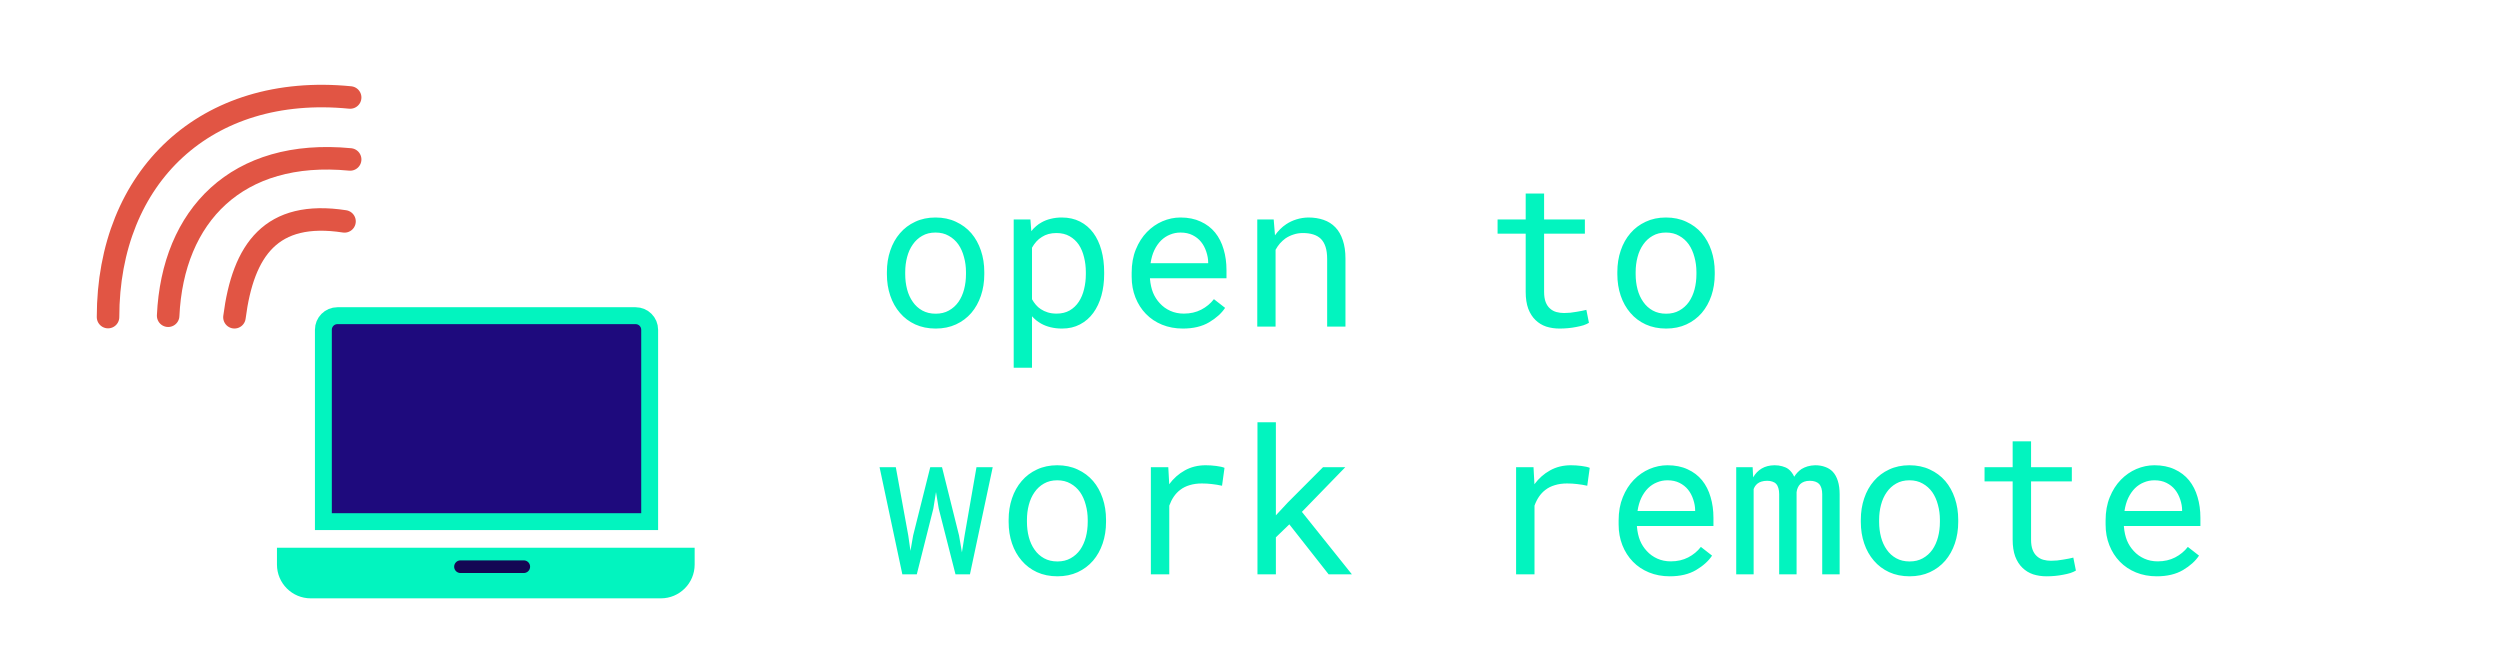
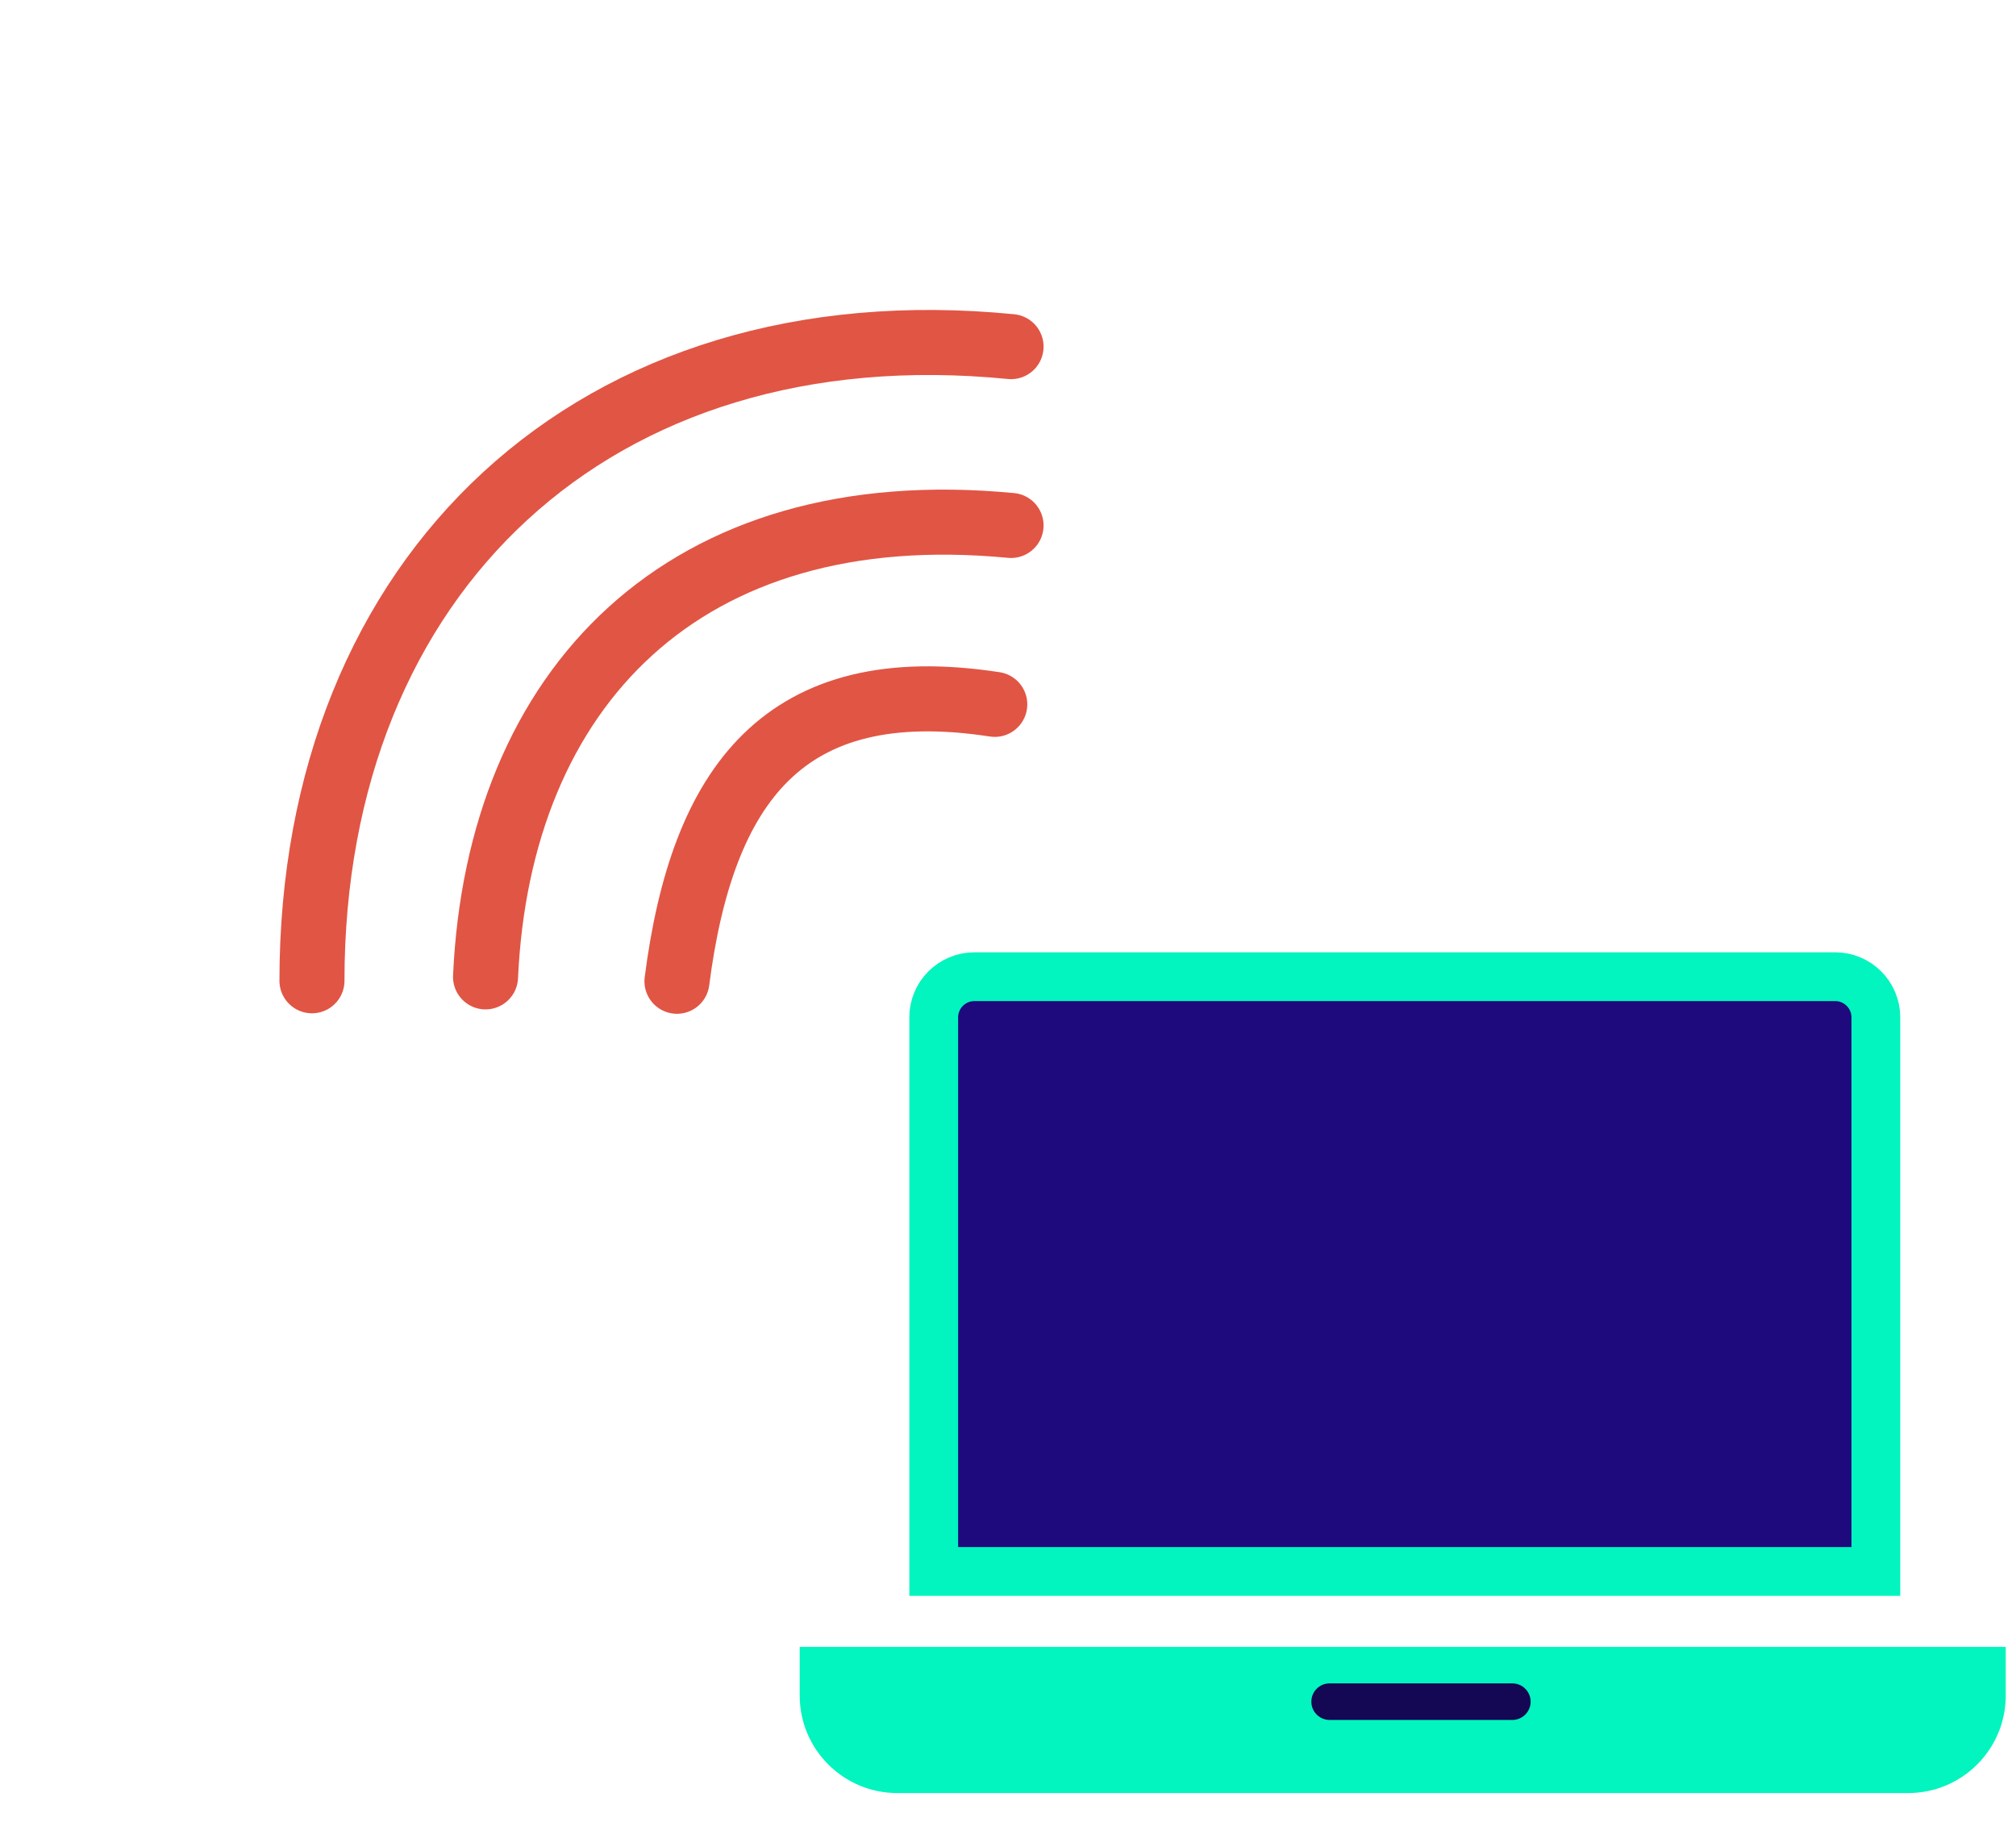
- <svg xmlns="http://www.w3.org/2000/svg" width="222" height="58" viewBox="0 0 222 58" fill="none">
-   <path d="M78.757 24.157C78.757 23.472 78.856 22.836 79.056 22.25C79.255 21.658 79.542 21.145 79.917 20.712C80.286 20.278 80.737 19.939 81.27 19.692C81.804 19.44 82.404 19.314 83.072 19.314C83.746 19.314 84.35 19.44 84.883 19.692C85.422 19.939 85.879 20.278 86.254 20.712C86.623 21.145 86.907 21.658 87.106 22.25C87.306 22.836 87.405 23.472 87.405 24.157V24.351C87.405 25.036 87.306 25.672 87.106 26.258C86.907 26.844 86.623 27.354 86.254 27.787C85.879 28.221 85.425 28.561 84.892 28.807C84.358 29.053 83.758 29.176 83.09 29.176C82.416 29.176 81.81 29.053 81.27 28.807C80.737 28.561 80.286 28.221 79.917 27.787C79.542 27.354 79.255 26.844 79.056 26.258C78.856 25.672 78.757 25.036 78.757 24.351V24.157ZM80.383 24.351C80.383 24.819 80.439 25.268 80.55 25.695C80.661 26.117 80.831 26.489 81.06 26.811C81.282 27.134 81.564 27.389 81.903 27.576C82.243 27.764 82.639 27.857 83.09 27.857C83.535 27.857 83.925 27.764 84.259 27.576C84.599 27.389 84.883 27.134 85.111 26.811C85.334 26.489 85.501 26.117 85.612 25.695C85.724 25.268 85.779 24.819 85.779 24.351V24.157C85.779 23.694 85.721 23.252 85.603 22.83C85.492 22.402 85.325 22.027 85.103 21.705C84.874 21.383 84.59 21.128 84.25 20.94C83.916 20.747 83.523 20.65 83.072 20.65C82.621 20.65 82.228 20.747 81.894 20.94C81.561 21.128 81.282 21.383 81.06 21.705C80.831 22.027 80.661 22.402 80.55 22.83C80.439 23.252 80.383 23.694 80.383 24.157V24.351ZM90.016 32.656V19.49H91.501L91.58 20.527C91.709 20.363 91.85 20.217 92.002 20.088C92.154 19.953 92.318 19.839 92.494 19.745C92.74 19.605 93.013 19.499 93.311 19.429C93.616 19.352 93.941 19.314 94.287 19.314C94.897 19.314 95.436 19.435 95.904 19.675C96.373 19.915 96.766 20.249 97.082 20.677C97.398 21.105 97.639 21.617 97.803 22.215C97.967 22.807 98.049 23.457 98.049 24.166V24.351C98.049 25.03 97.967 25.666 97.803 26.258C97.639 26.844 97.398 27.354 97.082 27.787C96.766 28.221 96.373 28.561 95.904 28.807C95.441 29.053 94.911 29.176 94.314 29.176C93.95 29.176 93.61 29.138 93.294 29.061C92.983 28.985 92.702 28.877 92.45 28.736C92.298 28.648 92.154 28.552 92.019 28.446C91.885 28.335 91.759 28.215 91.642 28.086V32.656H90.016ZM96.423 24.166C96.423 23.703 96.37 23.264 96.265 22.848C96.165 22.426 96.01 22.054 95.799 21.731C95.582 21.415 95.31 21.163 94.981 20.976C94.653 20.788 94.261 20.694 93.804 20.694C93.552 20.694 93.317 20.724 93.101 20.782C92.89 20.841 92.699 20.926 92.529 21.037C92.342 21.148 92.175 21.286 92.028 21.45C91.882 21.614 91.753 21.796 91.642 21.995V26.574C91.741 26.75 91.856 26.914 91.984 27.066C92.113 27.219 92.26 27.348 92.424 27.453C92.611 27.576 92.819 27.673 93.048 27.743C93.282 27.814 93.54 27.849 93.821 27.849C94.272 27.849 94.662 27.755 94.99 27.567C95.318 27.374 95.588 27.116 95.799 26.794C96.01 26.472 96.165 26.1 96.265 25.678C96.37 25.256 96.423 24.814 96.423 24.351V24.166ZM105.036 29.176C104.368 29.176 103.753 29.061 103.19 28.833C102.634 28.605 102.156 28.285 101.758 27.875C101.359 27.465 101.049 26.979 100.826 26.416C100.604 25.854 100.492 25.241 100.492 24.579V24.21C100.492 23.442 100.615 22.757 100.861 22.153C101.107 21.544 101.436 21.028 101.846 20.606C102.25 20.19 102.71 19.871 103.226 19.648C103.747 19.426 104.28 19.314 104.825 19.314C105.511 19.314 106.108 19.435 106.618 19.675C107.134 19.909 107.562 20.234 107.901 20.65C108.241 21.072 108.493 21.567 108.657 22.136C108.827 22.704 108.912 23.319 108.912 23.981V24.711H102.118V24.773C102.159 25.235 102.25 25.643 102.391 25.994C102.537 26.346 102.736 26.656 102.988 26.926C103.246 27.213 103.557 27.439 103.92 27.602C104.283 27.767 104.685 27.849 105.124 27.849C105.704 27.849 106.22 27.731 106.671 27.497C107.122 27.263 107.497 26.952 107.796 26.565L108.789 27.339C108.473 27.819 107.998 28.247 107.365 28.622C106.738 28.991 105.962 29.176 105.036 29.176ZM104.825 20.65C104.497 20.65 104.187 20.712 103.894 20.835C103.601 20.952 103.337 21.125 103.103 21.354C102.868 21.588 102.669 21.875 102.505 22.215C102.347 22.549 102.235 22.936 102.171 23.375H107.286V23.296C107.286 23.003 107.23 22.689 107.119 22.355C107.008 22.016 106.853 21.723 106.653 21.477C106.454 21.23 106.202 21.031 105.897 20.879C105.599 20.727 105.241 20.65 104.825 20.65ZM111.646 29V19.49H113.104L113.219 20.896C113.359 20.697 113.512 20.516 113.676 20.352C113.846 20.182 114.024 20.035 114.212 19.912C114.493 19.725 114.798 19.581 115.126 19.481C115.46 19.376 115.812 19.32 116.181 19.314C116.679 19.314 117.13 19.385 117.534 19.525C117.944 19.666 118.293 19.886 118.58 20.185C118.867 20.483 119.087 20.864 119.239 21.327C119.397 21.784 119.477 22.329 119.477 22.962V29H117.851V22.997C117.851 22.575 117.804 22.218 117.71 21.925C117.616 21.632 117.479 21.395 117.297 21.213C117.109 21.031 116.881 20.899 116.611 20.817C116.348 20.735 116.043 20.694 115.697 20.694C115.398 20.694 115.12 20.738 114.862 20.826C114.604 20.908 114.367 21.023 114.15 21.169C113.975 21.298 113.811 21.447 113.658 21.617C113.512 21.787 113.383 21.975 113.271 22.18V29H111.646ZM137.116 17.188V19.49H140.737V20.747H137.116V25.915C137.116 26.284 137.163 26.589 137.257 26.829C137.351 27.069 137.479 27.26 137.644 27.4C137.808 27.547 137.995 27.649 138.206 27.708C138.423 27.767 138.651 27.796 138.892 27.796C139.067 27.796 139.249 27.787 139.437 27.77C139.624 27.746 139.809 27.72 139.99 27.69C140.166 27.661 140.33 27.632 140.482 27.602C140.641 27.567 140.77 27.538 140.869 27.515L141.098 28.666C140.963 28.748 140.799 28.821 140.605 28.886C140.412 28.944 140.201 28.994 139.973 29.035C139.744 29.082 139.501 29.117 139.243 29.141C138.991 29.164 138.739 29.176 138.487 29.176C138.065 29.176 137.67 29.117 137.301 29C136.938 28.877 136.621 28.684 136.352 28.42C136.082 28.162 135.868 27.828 135.71 27.418C135.558 27.002 135.481 26.501 135.481 25.915V20.747H132.985V19.49H135.481V17.188H137.116ZM143.62 24.157C143.62 23.472 143.72 22.836 143.919 22.25C144.118 21.658 144.405 21.145 144.78 20.712C145.149 20.278 145.601 19.939 146.134 19.692C146.667 19.44 147.268 19.314 147.936 19.314C148.609 19.314 149.213 19.44 149.746 19.692C150.285 19.939 150.742 20.278 151.117 20.712C151.486 21.145 151.771 21.658 151.97 22.25C152.169 22.836 152.269 23.472 152.269 24.157V24.351C152.269 25.036 152.169 25.672 151.97 26.258C151.771 26.844 151.486 27.354 151.117 27.787C150.742 28.221 150.288 28.561 149.755 28.807C149.222 29.053 148.621 29.176 147.953 29.176C147.279 29.176 146.673 29.053 146.134 28.807C145.601 28.561 145.149 28.221 144.78 27.787C144.405 27.354 144.118 26.844 143.919 26.258C143.72 25.672 143.62 25.036 143.62 24.351V24.157ZM145.246 24.351C145.246 24.819 145.302 25.268 145.413 25.695C145.524 26.117 145.694 26.489 145.923 26.811C146.146 27.134 146.427 27.389 146.767 27.576C147.106 27.764 147.502 27.857 147.953 27.857C148.398 27.857 148.788 27.764 149.122 27.576C149.462 27.389 149.746 27.134 149.975 26.811C150.197 26.489 150.364 26.117 150.476 25.695C150.587 25.268 150.643 24.819 150.643 24.351V24.157C150.643 23.694 150.584 23.252 150.467 22.83C150.355 22.402 150.188 22.027 149.966 21.705C149.737 21.383 149.453 21.128 149.113 20.94C148.779 20.747 148.387 20.65 147.936 20.65C147.484 20.65 147.092 20.747 146.758 20.94C146.424 21.128 146.146 21.383 145.923 21.705C145.694 22.027 145.524 22.402 145.413 22.83C145.302 23.252 145.246 23.694 145.246 24.157V24.351ZM80.128 51L78.106 41.49H79.548L80.655 47.555L80.849 48.917L81.086 47.555L82.606 41.49H83.652L85.164 47.555L85.419 49.049L85.656 47.555L86.711 41.49H88.152L86.131 51H84.848L83.362 45.173L83.116 43.696L82.879 45.173L81.411 51H80.128ZM89.567 46.157C89.567 45.472 89.667 44.836 89.866 44.25C90.065 43.658 90.353 43.145 90.728 42.712C91.097 42.278 91.548 41.938 92.081 41.692C92.614 41.44 93.215 41.315 93.883 41.315C94.557 41.315 95.16 41.44 95.693 41.692C96.232 41.938 96.689 42.278 97.064 42.712C97.434 43.145 97.718 43.658 97.917 44.25C98.116 44.836 98.216 45.472 98.216 46.157V46.351C98.216 47.036 98.116 47.672 97.917 48.258C97.718 48.844 97.434 49.353 97.064 49.787C96.689 50.221 96.235 50.56 95.702 50.807C95.169 51.053 94.568 51.176 93.9 51.176C93.227 51.176 92.62 51.053 92.081 50.807C91.548 50.56 91.097 50.221 90.728 49.787C90.353 49.353 90.065 48.844 89.866 48.258C89.667 47.672 89.567 47.036 89.567 46.351V46.157ZM91.193 46.351C91.193 46.819 91.249 47.268 91.36 47.695C91.472 48.117 91.642 48.489 91.87 48.812C92.093 49.134 92.374 49.389 92.714 49.576C93.054 49.764 93.449 49.857 93.9 49.857C94.346 49.857 94.735 49.764 95.069 49.576C95.409 49.389 95.693 49.134 95.922 48.812C96.144 48.489 96.311 48.117 96.423 47.695C96.534 47.268 96.59 46.819 96.59 46.351V46.157C96.59 45.694 96.531 45.252 96.414 44.83C96.303 44.402 96.136 44.027 95.913 43.705C95.685 43.383 95.4 43.128 95.061 42.94C94.727 42.747 94.334 42.65 93.883 42.65C93.432 42.65 93.039 42.747 92.705 42.94C92.371 43.128 92.093 43.383 91.87 43.705C91.642 44.027 91.472 44.402 91.36 44.83C91.249 45.252 91.193 45.694 91.193 46.157V46.351ZM107.066 41.315C107.365 41.315 107.676 41.335 107.998 41.376C108.326 41.417 108.572 41.473 108.736 41.543L108.517 43.134C108.2 43.063 107.898 43.014 107.611 42.984C107.33 42.949 107.034 42.932 106.724 42.932C106.325 42.932 105.965 42.981 105.643 43.081C105.32 43.175 105.039 43.315 104.799 43.503C104.582 43.667 104.392 43.869 104.228 44.109C104.069 44.344 103.938 44.607 103.832 44.9V51H102.197V41.49H103.744L103.814 42.765L103.823 43.002C104.21 42.48 104.673 42.07 105.212 41.772C105.757 41.467 106.375 41.315 107.066 41.315ZM114.493 46.562L113.298 47.713V51H111.663V37.5H113.298V45.762L114.361 44.619L117.481 41.49H119.459L115.609 45.454L120.048 51H117.982L114.493 46.562ZM139.498 41.315C139.797 41.315 140.107 41.335 140.43 41.376C140.758 41.417 141.004 41.473 141.168 41.543L140.948 43.134C140.632 43.063 140.33 43.014 140.043 42.984C139.762 42.949 139.466 42.932 139.155 42.932C138.757 42.932 138.396 42.981 138.074 43.081C137.752 43.175 137.471 43.315 137.23 43.503C137.014 43.667 136.823 43.869 136.659 44.109C136.501 44.344 136.369 44.607 136.264 44.9V51H134.629V41.49H136.176L136.246 42.765L136.255 43.002C136.642 42.48 137.104 42.07 137.644 41.772C138.188 41.467 138.807 41.315 139.498 41.315ZM148.278 51.176C147.61 51.176 146.995 51.062 146.433 50.833C145.876 50.605 145.398 50.285 145 49.875C144.602 49.465 144.291 48.978 144.068 48.416C143.846 47.853 143.734 47.241 143.734 46.579V46.21C143.734 45.442 143.857 44.757 144.104 44.153C144.35 43.544 144.678 43.028 145.088 42.606C145.492 42.19 145.952 41.871 146.468 41.648C146.989 41.426 147.522 41.315 148.067 41.315C148.753 41.315 149.351 41.435 149.86 41.675C150.376 41.909 150.804 42.234 151.144 42.65C151.483 43.072 151.735 43.567 151.899 44.136C152.069 44.704 152.154 45.319 152.154 45.981V46.711H145.36V46.773C145.401 47.235 145.492 47.643 145.633 47.994C145.779 48.346 145.979 48.656 146.23 48.926C146.488 49.213 146.799 49.438 147.162 49.602C147.525 49.767 147.927 49.849 148.366 49.849C148.946 49.849 149.462 49.731 149.913 49.497C150.364 49.263 150.739 48.952 151.038 48.565L152.031 49.339C151.715 49.819 151.24 50.247 150.607 50.622C149.98 50.991 149.204 51.176 148.278 51.176ZM148.067 42.65C147.739 42.65 147.429 42.712 147.136 42.835C146.843 42.952 146.579 43.125 146.345 43.353C146.11 43.588 145.911 43.875 145.747 44.215C145.589 44.549 145.478 44.935 145.413 45.375H150.528V45.296C150.528 45.003 150.473 44.69 150.361 44.355C150.25 44.016 150.095 43.723 149.896 43.477C149.696 43.23 149.444 43.031 149.14 42.879C148.841 42.727 148.483 42.65 148.067 42.65ZM155.635 41.49L155.679 42.387C155.872 42.053 156.124 41.792 156.435 41.605C156.751 41.417 157.132 41.32 157.577 41.315C157.829 41.315 158.055 41.344 158.254 41.402C158.459 41.455 158.638 41.534 158.79 41.64C158.901 41.722 159.001 41.821 159.089 41.938C159.183 42.056 159.262 42.188 159.326 42.334C159.408 42.199 159.505 42.073 159.616 41.956C159.728 41.839 159.848 41.736 159.977 41.648C160.141 41.549 160.322 41.47 160.521 41.411C160.727 41.352 160.949 41.32 161.189 41.315C161.518 41.315 161.813 41.364 162.077 41.464C162.341 41.558 162.563 41.698 162.745 41.886C162.944 42.097 163.097 42.372 163.202 42.712C163.308 43.046 163.36 43.441 163.36 43.898V51H161.813V43.881C161.813 43.682 161.79 43.506 161.743 43.353C161.696 43.201 161.629 43.075 161.541 42.976C161.447 42.882 161.33 42.812 161.189 42.765C161.055 42.718 160.896 42.694 160.715 42.694C160.521 42.694 160.354 42.721 160.214 42.773C160.073 42.826 159.956 42.897 159.862 42.984C159.769 43.078 159.695 43.187 159.643 43.31C159.59 43.427 159.555 43.559 159.537 43.705C159.537 43.734 159.537 43.764 159.537 43.793C159.537 43.816 159.537 43.846 159.537 43.881V51H157.99V43.872C157.99 43.673 157.967 43.497 157.92 43.345C157.879 43.192 157.812 43.066 157.718 42.967C157.63 42.873 157.519 42.806 157.384 42.765C157.255 42.718 157.103 42.694 156.927 42.694C156.733 42.694 156.563 42.718 156.417 42.765C156.276 42.806 156.156 42.867 156.057 42.949C155.98 43.014 155.913 43.087 155.854 43.169C155.802 43.251 155.758 43.339 155.723 43.433V51H154.176V41.49H155.635ZM165.241 46.157C165.241 45.472 165.341 44.836 165.54 44.25C165.739 43.658 166.026 43.145 166.401 42.712C166.771 42.278 167.222 41.938 167.755 41.692C168.288 41.44 168.889 41.315 169.557 41.315C170.23 41.315 170.834 41.44 171.367 41.692C171.906 41.938 172.363 42.278 172.738 42.712C173.107 43.145 173.392 43.658 173.591 44.25C173.79 44.836 173.89 45.472 173.89 46.157V46.351C173.89 47.036 173.79 47.672 173.591 48.258C173.392 48.844 173.107 49.353 172.738 49.787C172.363 50.221 171.909 50.56 171.376 50.807C170.843 51.053 170.242 51.176 169.574 51.176C168.9 51.176 168.294 51.053 167.755 50.807C167.222 50.56 166.771 50.221 166.401 49.787C166.026 49.353 165.739 48.844 165.54 48.258C165.341 47.672 165.241 47.036 165.241 46.351V46.157ZM166.867 46.351C166.867 46.819 166.923 47.268 167.034 47.695C167.146 48.117 167.315 48.489 167.544 48.812C167.767 49.134 168.048 49.389 168.388 49.576C168.728 49.764 169.123 49.857 169.574 49.857C170.02 49.857 170.409 49.764 170.743 49.576C171.083 49.389 171.367 49.134 171.596 48.812C171.818 48.489 171.985 48.117 172.097 47.695C172.208 47.268 172.264 46.819 172.264 46.351V46.157C172.264 45.694 172.205 45.252 172.088 44.83C171.977 44.402 171.81 44.027 171.587 43.705C171.358 43.383 171.074 43.128 170.734 42.94C170.4 42.747 170.008 42.65 169.557 42.65C169.105 42.65 168.713 42.747 168.379 42.94C168.045 43.128 167.767 43.383 167.544 43.705C167.315 44.027 167.146 44.402 167.034 44.83C166.923 45.252 166.867 45.694 166.867 46.157V46.351ZM180.358 39.188V41.49H183.979V42.747H180.358V47.915C180.358 48.284 180.405 48.589 180.499 48.829C180.593 49.069 180.722 49.26 180.886 49.4C181.05 49.547 181.237 49.649 181.448 49.708C181.665 49.767 181.894 49.796 182.134 49.796C182.31 49.796 182.491 49.787 182.679 49.77C182.866 49.746 183.051 49.72 183.232 49.69C183.408 49.661 183.572 49.632 183.725 49.602C183.883 49.567 184.012 49.538 184.111 49.515L184.34 50.666C184.205 50.748 184.041 50.821 183.848 50.886C183.654 50.944 183.443 50.994 183.215 51.035C182.986 51.082 182.743 51.117 182.485 51.141C182.233 51.164 181.981 51.176 181.729 51.176C181.308 51.176 180.912 51.117 180.543 51C180.18 50.877 179.863 50.684 179.594 50.42C179.324 50.162 179.11 49.828 178.952 49.418C178.8 49.002 178.724 48.501 178.724 47.915V42.747H176.228V41.49H178.724V39.188H180.358ZM191.521 51.176C190.853 51.176 190.237 51.062 189.675 50.833C189.118 50.605 188.641 50.285 188.242 49.875C187.844 49.465 187.533 48.978 187.311 48.416C187.088 47.853 186.977 47.241 186.977 46.579V46.21C186.977 45.442 187.1 44.757 187.346 44.153C187.592 43.544 187.92 43.028 188.33 42.606C188.734 42.19 189.194 41.871 189.71 41.648C190.231 41.426 190.765 41.315 191.31 41.315C191.995 41.315 192.593 41.435 193.103 41.675C193.618 41.909 194.046 42.234 194.386 42.65C194.726 43.072 194.978 43.567 195.142 44.136C195.312 44.704 195.396 45.319 195.396 45.981V46.711H188.603V46.773C188.644 47.235 188.734 47.643 188.875 47.994C189.021 48.346 189.221 48.656 189.473 48.926C189.73 49.213 190.041 49.438 190.404 49.602C190.768 49.767 191.169 49.849 191.608 49.849C192.188 49.849 192.704 49.731 193.155 49.497C193.606 49.263 193.981 48.952 194.28 48.565L195.273 49.339C194.957 49.819 194.482 50.247 193.85 50.622C193.223 50.991 192.446 51.176 191.521 51.176ZM191.31 42.65C190.981 42.65 190.671 42.712 190.378 42.835C190.085 42.952 189.821 43.125 189.587 43.353C189.353 43.588 189.153 43.875 188.989 44.215C188.831 44.549 188.72 44.935 188.655 45.375H193.771V45.296C193.771 45.003 193.715 44.69 193.604 44.355C193.492 44.016 193.337 43.723 193.138 43.477C192.938 43.23 192.687 43.031 192.382 42.879C192.083 42.727 191.726 42.65 191.31 42.65Z" fill="#02F4BF" />
-   <path d="M28.716 29.282C28.716 28.592 29.276 28.032 29.966 28.032H56.44C57.13 28.032 57.69 28.592 57.69 29.282V46.32H28.716V29.282Z" fill="#1E0A7D" stroke="#02F4BF" stroke-width="1.5" />
-   <path d="M24.594 48.638H61.685V50.133C61.685 51.79 60.341 53.133 58.685 53.133H27.594C25.937 53.133 24.594 51.79 24.594 50.133V48.638Z" fill="#02F4BF" />
-   <rect x="40.329" y="49.761" width="6.744" height="1.124" rx="0.562" fill="#140754" />
-   <path d="M31.094 8.657C18.297 7.394 9.594 15.657 9.594 28.157" stroke="#E15544" stroke-width="2" stroke-linecap="round" />
-   <path d="M30.593 19.658C24.093 18.658 21.593 22.157 20.819 28.172" stroke="#E15544" stroke-width="2" stroke-linecap="round" />
-   <path d="M31.094 14.158C21.03 13.192 15.336 19.16 14.932 28.037" stroke="#E15544" stroke-width="2" stroke-linecap="round" />
+ <svg xmlns="http://www.w3.org/2000/svg" width="62" height="56" viewBox="0 0 62 56" fill="none">
+   <path d="M28.716 31.282C28.716 30.592 29.276 30.032 29.966 30.032H56.44C57.13 30.032 57.69 30.592 57.69 31.282V48.32H28.716V31.282Z" fill="#1E0A7D" stroke="#02F4BF" stroke-width="1.5" />
+   <path d="M24.594 50.638H61.685V52.133C61.685 53.79 60.341 55.133 58.685 55.133H27.594C25.937 55.133 24.594 53.79 24.594 52.133V50.638Z" fill="#02F4BF" />
+   <rect x="40.329" y="51.761" width="6.744" height="1.124" rx="0.562" fill="#140754" />
+   <path d="M31.094 10.658C18.297 9.394 9.594 17.657 9.594 30.157" stroke="#E15544" stroke-width="2" stroke-linecap="round" />
+   <path d="M30.593 21.658C24.093 20.658 21.593 24.157 20.819 30.172" stroke="#E15544" stroke-width="2" stroke-linecap="round" />
+   <path d="M31.094 16.157C21.03 15.192 15.336 21.16 14.932 30.037" stroke="#E15544" stroke-width="2" stroke-linecap="round" />
</svg>
